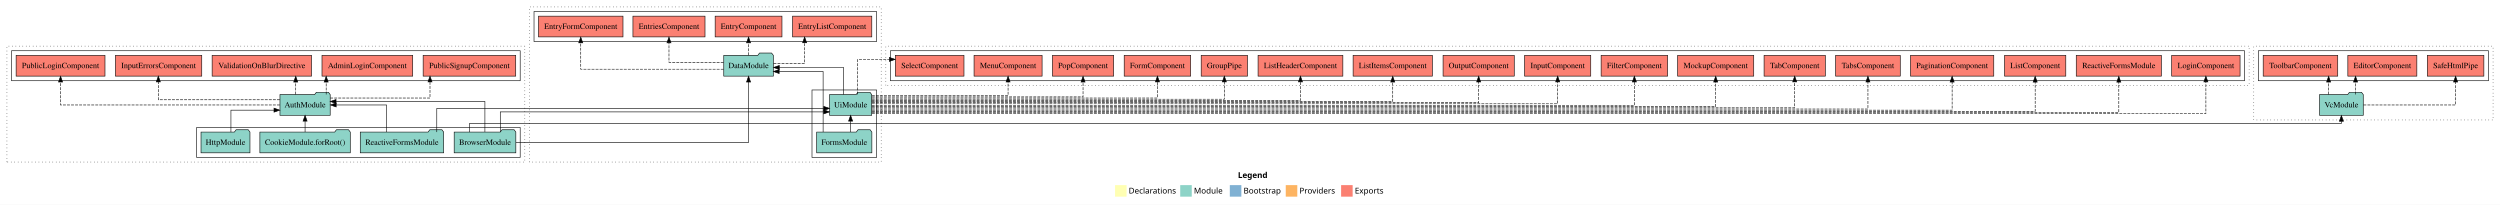
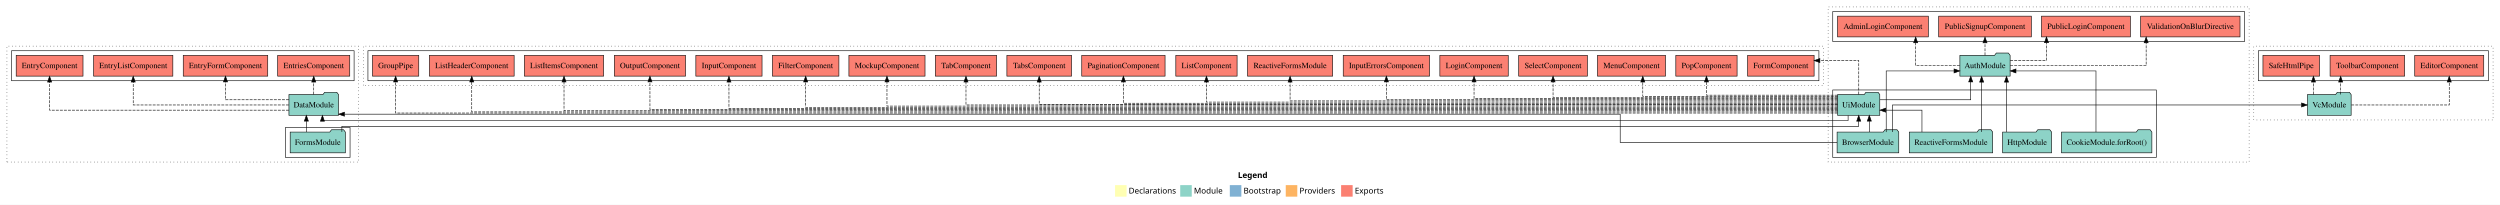
<svg xmlns="http://www.w3.org/2000/svg" width="4335pt" height="355pt" viewBox="0.00 0.00 4335.00 355.00">
  <g id="graph0" class="graph" transform="scale(1 1) rotate(0) translate(4 351)">
    <polygon fill="#ffffff" stroke="transparent" points="-4,4 -4,-351 4331,-351 4331,4 -4,4" />
    <text text-anchor="start" x="2142.509" y="-42.4" font-family="sans-serif" font-weight="bold" font-size="14.00" fill="#000000">Legend</text>
    <polygon fill="#ffffb3" stroke="transparent" points="1929.5,-10 1929.5,-30 1949.5,-30 1949.5,-10 1929.5,-10" />
    <text text-anchor="start" x="1953.129" y="-15.4" font-family="sans-serif" font-size="14.00" fill="#000000">  Declarations</text>
    <polygon fill="#8dd3c7" stroke="transparent" points="2042.5,-10 2042.5,-30 2062.5,-30 2062.5,-10 2042.5,-10" />
    <text text-anchor="start" x="2066.225" y="-15.4" font-family="sans-serif" font-size="14.00" fill="#000000">  Module</text>
    <polygon fill="#80b1d3" stroke="transparent" points="2128.5,-10 2128.5,-30 2148.5,-30 2148.5,-10 2128.5,-10" />
    <text text-anchor="start" x="2152.281" y="-15.4" font-family="sans-serif" font-size="14.00" fill="#000000">  Bootstrap</text>
    <polygon fill="#fdb462" stroke="transparent" points="2225.5,-10 2225.5,-30 2245.5,-30 2245.5,-10 2225.5,-10" />
    <text text-anchor="start" x="2249.173" y="-15.4" font-family="sans-serif" font-size="14.00" fill="#000000">  Providers</text>
    <polygon fill="#fb8072" stroke="transparent" points="2321.5,-10 2321.5,-30 2341.5,-30 2341.5,-10 2321.5,-10" />
    <text text-anchor="start" x="2345.226" y="-15.4" font-family="sans-serif" font-size="14.00" fill="#000000">  Exports</text>
    <g id="clust1" class="cluster">
-       <polygon fill="none" stroke="#000000" stroke-dasharray="1,5" points="8,-70 8,-271 906,-271 906,-70 8,-70" />
+       <polygon fill="none" stroke="#000000" stroke-dasharray="1,5" points="3166,-70 3166,-339 3896,-339 3896,-70 3166,-70" />
    </g>
    <g id="clust3" class="cluster">
-       <polygon fill="none" stroke="#000000" points="337,-78 337,-130 898,-130 898,-78 337,-78" />
+       <polygon fill="none" stroke="#000000" points="3174,-78 3174,-195 3735,-195 3735,-78 3174,-78" />
    </g>
    <g id="clust4" class="cluster">
-       <polygon fill="none" stroke="#000000" points="16,-211 16,-263 898,-263 898,-211 16,-211" />
+       <polygon fill="none" stroke="#000000" points="3174,-279 3174,-331 3888,-331 3888,-279 3174,-279" />
    </g>
    <g id="clust7" class="cluster">
-       <polygon fill="none" stroke="#000000" stroke-dasharray="1,5" points="914,-70 914,-339 1524,-339 1524,-70 914,-70" />
+       <polygon fill="none" stroke="#000000" stroke-dasharray="1,5" points="8,-70 8,-271 618,-271 618,-70 8,-70" />
    </g>
    <g id="clust9" class="cluster">
-       <polygon fill="none" stroke="#000000" points="1404,-78 1404,-195 1516,-195 1516,-78 1404,-78" />
+       <polygon fill="none" stroke="#000000" points="491,-78 491,-130 603,-130 603,-78 491,-78" />
    </g>
    <g id="clust10" class="cluster">
-       <polygon fill="none" stroke="#000000" points="922,-279 922,-331 1516,-331 1516,-279 922,-279" />
+       <polygon fill="none" stroke="#000000" points="16,-211 16,-263 610,-263 610,-211 16,-211" />
    </g>
    <g id="clust13" class="cluster">
-       <polygon fill="none" stroke="#000000" stroke-dasharray="1,5" points="1532,-203 1532,-271 3896,-271 3896,-203 1532,-203" />
+       <polygon fill="none" stroke="#000000" stroke-dasharray="1,5" points="626,-203 626,-271 3158,-271 3158,-203 626,-203" />
    </g>
    <g id="clust16" class="cluster">
-       <polygon fill="none" stroke="#000000" points="1540,-211 1540,-263 3888,-263 3888,-211 1540,-211" />
+       <polygon fill="none" stroke="#000000" points="634,-211 634,-263 3150,-263 3150,-211 634,-211" />
    </g>
    <g id="clust19" class="cluster">
      <polygon fill="none" stroke="#000000" stroke-dasharray="1,5" points="3904,-143 3904,-271 4319,-271 4319,-143 3904,-143" />
    </g>
    <g id="clust22" class="cluster">
      <polygon fill="none" stroke="#000000" points="3912,-211 3912,-263 4311,-263 4311,-211 3912,-211" />
    </g>
    <g id="node1" class="node">
-       <polygon fill="#8dd3c7" stroke="#000000" points="603.362,-122 600.362,-126 579.362,-126 576.362,-122 446.638,-122 446.638,-86 603.362,-86 603.362,-122" />
-       <text text-anchor="middle" x="525" y="-99.8" font-family="Times,serif" font-size="14.00" fill="#000000">CookieModule.forRoot()</text>
+       <polygon fill="#8dd3c7" stroke="#000000" points="3727.362,-122 3724.362,-126 3703.362,-126 3700.362,-122 3570.638,-122 3570.638,-86 3727.362,-86 3727.362,-122" />
+       <text text-anchor="middle" x="3649" y="-99.8" font-family="Times,serif" font-size="14.00" fill="#000000">CookieModule.forRoot()</text>
+     </g>
+     <g id="node6" class="node">
+       <polygon fill="#8dd3c7" stroke="#000000" points="3481.548,-255 3478.548,-259 3457.548,-259 3454.548,-255 3394.452,-255 3394.452,-219 3481.548,-219 3481.548,-255" />
+       <text text-anchor="middle" x="3438" y="-232.8" font-family="Times,serif" font-size="14.00" fill="#000000">AuthModule</text>
+     </g>
+     <g id="edge1" class="edge">
+       <path fill="none" stroke="#000000" d="M3630.423,-122.031C3630.423,-156.422 3630.423,-228 3630.423,-228 3630.423,-228 3491.664,-228 3491.664,-228" />
+       <polygon fill="#000000" stroke="#000000" points="3491.664,-224.5 3481.664,-228 3491.664,-231.5 3491.664,-224.5" />
+     </g>
+     <g id="node2" class="node">
+       <polygon fill="#8dd3c7" stroke="#000000" points="3288.473,-122 3285.473,-126 3264.473,-126 3261.473,-122 3181.527,-122 3181.527,-86 3288.473,-86 3288.473,-122" />
+       <text text-anchor="middle" x="3235" y="-99.8" font-family="Times,serif" font-size="14.00" fill="#000000">BrowserModule</text>
    </g>
    <g id="node5" class="node">
-       <polygon fill="#8dd3c7" stroke="#000000" points="568.548,-187 565.548,-191 544.548,-191 541.548,-187 481.452,-187 481.452,-151 568.548,-151 568.548,-187" />
-       <text text-anchor="middle" x="525" y="-164.8" font-family="Times,serif" font-size="14.00" fill="#000000">AuthModule</text>
-     </g>
-     <g id="edge1" class="edge">
-       <path fill="none" stroke="#000000" d="M525,-122.106C525,-122.106 525,-140.991 525,-140.991" />
-       <polygon fill="#000000" stroke="#000000" points="521.5,-140.991 525,-150.991 528.5,-140.991 521.5,-140.991" />
-     </g>
-     <g id="node2" class="node">
-       <polygon fill="#8dd3c7" stroke="#000000" points="890.473,-122 887.473,-126 866.473,-126 863.473,-122 783.527,-122 783.527,-86 890.473,-86 890.473,-122" />
-       <text text-anchor="middle" x="837" y="-99.8" font-family="Times,serif" font-size="14.00" fill="#000000">BrowserModule</text>
+       <polygon fill="#8dd3c7" stroke="#000000" points="3255.548,-187 3252.548,-191 3231.548,-191 3228.548,-187 3182.452,-187 3182.452,-151 3255.548,-151 3255.548,-187" />
+       <text text-anchor="middle" x="3219" y="-164.8" font-family="Times,serif" font-size="14.00" fill="#000000">UiModule</text>
+     </g>
+     <g id="edge17" class="edge">
+       <path fill="none" stroke="#000000" d="M3237.387,-122.106C3237.387,-122.106 3237.387,-140.991 3237.387,-140.991" />
+       <polygon fill="#000000" stroke="#000000" points="3233.887,-140.991 3237.387,-150.991 3240.887,-140.991 3233.887,-140.991" />
    </g>
    <g id="edge2" class="edge">
-       <path fill="none" stroke="#000000" d="M836.828,-122.284C836.828,-143.321 836.828,-175 836.828,-175 836.828,-175 578.687,-175 578.687,-175" />
-       <polygon fill="#000000" stroke="#000000" points="578.687,-171.5 568.687,-175 578.687,-178.5 578.687,-171.5" />
+       <path fill="none" stroke="#000000" d="M3266.678,-122.031C3266.678,-156.422 3266.678,-228 3266.678,-228 3266.678,-228 3384.325,-228 3384.325,-228" />
+       <polygon fill="#000000" stroke="#000000" points="3384.325,-231.5 3394.325,-228 3384.325,-224.5 3384.325,-231.5" />
    </g>
    <g id="node12" class="node">
-       <polygon fill="#8dd3c7" stroke="#000000" points="1507.548,-187 1504.548,-191 1483.548,-191 1480.548,-187 1434.452,-187 1434.452,-151 1507.548,-151 1507.548,-187" />
-       <text text-anchor="middle" x="1471" y="-164.8" font-family="Times,serif" font-size="14.00" fill="#000000">UiModule</text>
-     </g>
-     <g id="edge17" class="edge">
-       <path fill="none" stroke="#000000" d="M863.485,-122.24C863.485,-137.571 863.485,-157 863.485,-157 863.485,-157 1424.365,-157 1424.365,-157" />
-       <polygon fill="#000000" stroke="#000000" points="1424.365,-160.5 1434.365,-157 1424.365,-153.5 1424.365,-160.5" />
+       <polygon fill="#8dd3c7" stroke="#000000" points="582.976,-187 579.976,-191 558.976,-191 555.976,-187 497.024,-187 497.024,-151 582.976,-151 582.976,-187" />
+       <text text-anchor="middle" x="540" y="-164.8" font-family="Times,serif" font-size="14.00" fill="#000000">DataModule</text>
+     </g>
+     <g id="edge10" class="edge">
+       <path fill="none" stroke="#000000" d="M3181.462,-104C3066.305,-104 2805.418,-104 2805.418,-104 2805.418,-104 2805.418,-153 2805.418,-153 2805.418,-153 593.232,-153 593.232,-153" />
+       <polygon fill="#000000" stroke="#000000" points="593.232,-149.5 583.232,-153 593.232,-156.5 593.232,-149.5" />
+     </g>
+     <g id="node35" class="node">
+       <polygon fill="#8dd3c7" stroke="#000000" points="4072.871,-187 4069.871,-191 4048.871,-191 4045.871,-187 3997.129,-187 3997.129,-151 4072.871,-151 4072.871,-187" />
+       <text text-anchor="middle" x="4035" y="-164.8" font-family="Times,serif" font-size="14.00" fill="#000000">VcModule</text>
+     </g>
+     <g id="edge38" class="edge">
+       <path fill="none" stroke="#000000" d="M3277.582,-122.106C3277.582,-141.339 3277.582,-169 3277.582,-169 3277.582,-169 3986.921,-169 3986.921,-169" />
+       <polygon fill="#000000" stroke="#000000" points="3986.921,-172.5 3996.921,-169 3986.92,-165.5 3986.921,-172.5" />
+     </g>
+     <g id="node3" class="node">
+       <polygon fill="#8dd3c7" stroke="#000000" points="3451.305,-122 3448.305,-126 3427.305,-126 3424.305,-122 3306.695,-122 3306.695,-86 3451.305,-86 3451.305,-122" />
+       <text text-anchor="middle" x="3379" y="-99.8" font-family="Times,serif" font-size="14.00" fill="#000000">ReactiveFormsModule</text>
+     </g>
+     <g id="edge19" class="edge">
+       <path fill="none" stroke="#000000" d="M3328.67,-122.027C3328.67,-138.398 3328.67,-160 3328.67,-160 3328.67,-160 3265.824,-160 3265.824,-160" />
+       <polygon fill="#000000" stroke="#000000" points="3265.824,-156.5 3255.824,-160 3265.824,-163.5 3265.824,-156.5" />
+     </g>
+     <g id="edge3" class="edge">
+       <path fill="none" stroke="#000000" d="M3432.177,-122.214C3432.177,-122.214 3432.177,-208.579 3432.177,-208.579" />
+       <polygon fill="#000000" stroke="#000000" points="3428.677,-208.579 3432.177,-218.579 3435.677,-208.579 3428.677,-208.579" />
+     </g>
+     <g id="node4" class="node">
+       <polygon fill="#8dd3c7" stroke="#000000" points="3553.439,-122 3550.439,-126 3529.439,-126 3526.439,-122 3468.561,-122 3468.561,-86 3553.439,-86 3553.439,-122" />
+       <text text-anchor="middle" x="3511" y="-99.8" font-family="Times,serif" font-size="14.00" fill="#000000">HttpModule</text>
+     </g>
+     <g id="edge4" class="edge">
+       <path fill="none" stroke="#000000" d="M3475.277,-122.214C3475.277,-122.214 3475.277,-208.579 3475.277,-208.579" />
+       <polygon fill="#000000" stroke="#000000" points="3471.777,-208.579 3475.277,-218.579 3478.777,-208.579 3471.777,-208.579" />
+     </g>
+     <g id="edge5" class="edge">
+       <path fill="none" stroke="#000000" d="M3255.985,-178C3312.331,-178 3413.202,-178 3413.202,-178 3413.202,-178 3413.202,-208.977 3413.202,-208.977" />
+       <polygon fill="#000000" stroke="#000000" points="3409.702,-208.977 3413.202,-218.977 3416.702,-208.977 3409.702,-208.977" />
+     </g>
+     <g id="edge12" class="edge">
+       <path fill="none" stroke="#000000" d="M3200.613,-150.841C3200.613,-145.957 3200.613,-142 3200.613,-142 3200.613,-142 555.104,-142 555.104,-142 555.104,-142 555.104,-142.884 555.104,-142.884" />
+       <polygon fill="#000000" stroke="#000000" points="551.604,-140.841 555.104,-150.841 558.604,-140.841 551.604,-140.841" />
+     </g>
+     <g id="node17" class="node">
+       <polygon fill="#fb8072" stroke="#000000" points="2306.805,-255 2159.195,-255 2159.195,-219 2306.805,-219 2306.805,-255" />
+       <text text-anchor="middle" x="2233" y="-232.8" font-family="Times,serif" font-size="14.00" fill="#000000">ReactiveFormsModule </text>
+     </g>
+     <g id="edge20" class="edge">
+       <path fill="none" stroke="#000000" stroke-dasharray="5,2" d="M3182.443,-176C3003.999,-176 2233,-176 2233,-176 2233,-176 2233,-208.698 2233,-208.698" />
+       <polygon fill="#000000" stroke="#000000" points="2229.5,-208.698 2233,-218.698 2236.5,-208.698 2229.5,-208.698" />
+     </g>
+     <g id="node18" class="node">
+       <polygon fill="#fb8072" stroke="#000000" points="2141.111,-255 2034.889,-255 2034.889,-219 2141.111,-219 2141.111,-255" />
+       <text text-anchor="middle" x="2088" y="-232.8" font-family="Times,serif" font-size="14.00" fill="#000000">ListComponent </text>
+     </g>
+     <g id="edge21" class="edge">
+       <path fill="none" stroke="#000000" stroke-dasharray="5,2" d="M3182.332,-174C2988.077,-174 2088,-174 2088,-174 2088,-174 2088,-208.778 2088,-208.778" />
+       <polygon fill="#000000" stroke="#000000" points="2084.5,-208.778 2088,-218.778 2091.5,-208.778 2084.5,-208.778" />
+     </g>
+     <g id="node19" class="node">
+       <polygon fill="#fb8072" stroke="#000000" points="2016.216,-255 1871.784,-255 1871.784,-219 2016.216,-219 2016.216,-255" />
+       <text text-anchor="middle" x="1944" y="-232.8" font-family="Times,serif" font-size="14.00" fill="#000000">PaginationComponent </text>
+     </g>
+     <g id="edge22" class="edge">
+       <path fill="none" stroke="#000000" stroke-dasharray="5,2" d="M3182.217,-172C2973.167,-172 1944,-172 1944,-172 1944,-172 1944,-208.894 1944,-208.894" />
+       <polygon fill="#000000" stroke="#000000" points="1940.5,-208.894 1944,-218.894 1947.5,-208.894 1940.5,-208.894" />
+     </g>
+     <g id="node20" class="node">
+       <polygon fill="#fb8072" stroke="#000000" points="1854.044,-255 1741.956,-255 1741.956,-219 1854.044,-219 1854.044,-255" />
+       <text text-anchor="middle" x="1798" y="-232.8" font-family="Times,serif" font-size="14.00" fill="#000000">TabsComponent </text>
+     </g>
+     <g id="edge23" class="edge">
+       <path fill="none" stroke="#000000" stroke-dasharray="5,2" d="M3182.446,-170C2960.027,-170 1798,-170 1798,-170 1798,-170 1798,-208.692 1798,-208.692" />
+       <polygon fill="#000000" stroke="#000000" points="1794.5,-208.692 1798,-218.692 1801.5,-208.692 1794.5,-208.692" />
+     </g>
+     <g id="node21" class="node">
+       <polygon fill="#fb8072" stroke="#000000" points="1724.1,-255 1617.9,-255 1617.9,-219 1724.1,-219 1724.1,-255" />
+       <text text-anchor="middle" x="1671" y="-232.8" font-family="Times,serif" font-size="14.00" fill="#000000">TabComponent </text>
+     </g>
+     <g id="edge24" class="edge">
+       <path fill="none" stroke="#000000" stroke-dasharray="5,2" d="M3182.261,-169C2947.841,-169 1671,-169 1671,-169 1671,-169 1671,-208.777 1671,-208.777" />
+       <polygon fill="#000000" stroke="#000000" points="1667.5,-208.777 1671,-218.777 1674.5,-208.777 1667.5,-208.777" />
+     </g>
+     <g id="node22" class="node">
+       <polygon fill="#fb8072" stroke="#000000" points="1599.993,-255 1468.007,-255 1468.007,-219 1599.993,-219 1599.993,-255" />
+       <text text-anchor="middle" x="1534" y="-232.8" font-family="Times,serif" font-size="14.00" fill="#000000">MockupComponent </text>
+     </g>
+     <g id="edge25" class="edge">
+       <path fill="none" stroke="#000000" stroke-dasharray="5,2" d="M3182.239,-167C2935.825,-167 1534,-167 1534,-167 1534,-167 1534,-208.973 1534,-208.973" />
+       <polygon fill="#000000" stroke="#000000" points="1530.5,-208.973 1534,-218.973 1537.5,-208.973 1530.5,-208.973" />
+     </g>
+     <g id="node23" class="node">
+       <polygon fill="#fb8072" stroke="#000000" points="1450.662,-255 1335.338,-255 1335.338,-219 1450.662,-219 1450.662,-255" />
+       <text text-anchor="middle" x="1393" y="-232.8" font-family="Times,serif" font-size="14.00" fill="#000000">FilterComponent </text>
+     </g>
+     <g id="edge26" class="edge">
+       <path fill="none" stroke="#000000" stroke-dasharray="5,2" d="M3182.112,-165C2923.535,-165 1393,-165 1393,-165 1393,-165 1393,-208.831 1393,-208.831" />
+       <polygon fill="#000000" stroke="#000000" points="1389.5,-208.831 1393,-218.831 1396.5,-208.831 1389.5,-208.831" />
+     </g>
+     <g id="node24" class="node">
+       <polygon fill="#fb8072" stroke="#000000" points="1317.384,-255 1202.616,-255 1202.616,-219 1317.384,-219 1317.384,-255" />
+       <text text-anchor="middle" x="1260" y="-232.8" font-family="Times,serif" font-size="14.00" fill="#000000">InputComponent </text>
+     </g>
+     <g id="edge27" class="edge">
+       <path fill="none" stroke="#000000" stroke-dasharray="5,2" d="M3182.047,-163C2912.541,-163 1260,-163 1260,-163 1260,-163 1260,-208.708 1260,-208.708" />
+       <polygon fill="#000000" stroke="#000000" points="1256.5,-208.708 1260,-218.708 1263.5,-208.708 1256.5,-208.708" />
+     </g>
+     <g id="node25" class="node">
+       <polygon fill="#fb8072" stroke="#000000" points="1184.72,-255 1061.28,-255 1061.28,-219 1184.72,-219 1184.72,-255" />
+       <text text-anchor="middle" x="1123" y="-232.8" font-family="Times,serif" font-size="14.00" fill="#000000">OutputComponent </text>
+     </g>
+     <g id="edge28" class="edge">
+       <path fill="none" stroke="#000000" stroke-dasharray="5,2" d="M3182.177,-161C2902.407,-161 1123,-161 1123,-161 1123,-161 1123,-208.989 1123,-208.989" />
+       <polygon fill="#000000" stroke="#000000" points="1119.5,-208.989 1123,-218.989 1126.5,-208.989 1119.5,-208.989" />
+     </g>
+     <g id="node26" class="node">
+       <polygon fill="#fb8072" stroke="#000000" points="1042.712,-255 905.288,-255 905.288,-219 1042.712,-219 1042.712,-255" />
+       <text text-anchor="middle" x="974" y="-232.8" font-family="Times,serif" font-size="14.00" fill="#000000">ListItemsComponent </text>
+     </g>
+     <g id="edge29" class="edge">
+       <path fill="none" stroke="#000000" stroke-dasharray="5,2" d="M3182.368,-159C2892.04,-159 974,-159 974,-159 974,-159 974,-208.909 974,-208.909" />
+       <polygon fill="#000000" stroke="#000000" points="970.5,-208.909 974,-218.909 977.5,-208.909 970.5,-208.909" />
+     </g>
+     <g id="node27" class="node">
+       <polygon fill="#fb8072" stroke="#000000" points="887.522,-255 740.478,-255 740.478,-219 887.522,-219 887.522,-255" />
+       <text text-anchor="middle" x="814" y="-232.8" font-family="Times,serif" font-size="14.00" fill="#000000">ListHeaderComponent </text>
+     </g>
+     <g id="edge30" class="edge">
+       <path fill="none" stroke="#000000" stroke-dasharray="5,2" d="M3182.186,-157C2879.606,-157 814,-157 814,-157 814,-157 814,-208.847 814,-208.847" />
+       <polygon fill="#000000" stroke="#000000" points="810.5,-208.847 814,-218.847 817.5,-208.847 810.5,-208.847" />
+     </g>
+     <g id="node28" class="node">
+       <polygon fill="#fb8072" stroke="#000000" points="722.155,-255 641.845,-255 641.845,-219 722.155,-219 722.155,-255" />
+       <text text-anchor="middle" x="682" y="-232.8" font-family="Times,serif" font-size="14.00" fill="#000000">GroupPipe </text>
+     </g>
+     <g id="edge31" class="edge">
+       <path fill="none" stroke="#000000" stroke-dasharray="5,2" d="M3182.158,-155C2870.173,-155 682,-155 682,-155 682,-155 682,-208.802 682,-208.802" />
+       <polygon fill="#000000" stroke="#000000" points="678.5,-208.802 682,-218.802 685.5,-208.802 678.5,-208.802" />
+     </g>
+     <g id="node29" class="node">
+       <polygon fill="#fb8072" stroke="#000000" points="3141.666,-255 3026.334,-255 3026.334,-219 3141.666,-219 3141.666,-255" />
+       <text text-anchor="middle" x="3084" y="-232.8" font-family="Times,serif" font-size="14.00" fill="#000000">FormComponent </text>
+     </g>
+     <g id="edge32" class="edge">
+       <path fill="none" stroke="#000000" stroke-dasharray="5,2" d="M3219.096,-187.248C3219.096,-210.018 3219.096,-246 3219.096,-246 3219.096,-246 3151.685,-246 3151.685,-246" />
+       <polygon fill="#000000" stroke="#000000" points="3151.685,-242.5 3141.685,-246 3151.685,-249.5 3151.685,-242.5" />
+     </g>
+     <g id="node30" class="node">
+       <polygon fill="#fb8072" stroke="#000000" points="3008.116,-255 2901.884,-255 2901.884,-219 3008.116,-219 3008.116,-255" />
+       <text text-anchor="middle" x="2955" y="-232.8" font-family="Times,serif" font-size="14.00" fill="#000000">PopComponent </text>
+     </g>
+     <g id="edge33" class="edge">
+       <path fill="none" stroke="#000000" stroke-dasharray="5,2" d="M3182.292,-186C3109.752,-186 2955,-186 2955,-186 2955,-186 2955,-208.876 2955,-208.876" />
+       <polygon fill="#000000" stroke="#000000" points="2951.5,-208.876 2955,-218.876 2958.5,-208.876 2951.5,-208.876" />
+     </g>
+     <g id="node31" class="node">
+       <polygon fill="#fb8072" stroke="#000000" points="2883.993,-255 2766.007,-255 2766.007,-219 2883.993,-219 2883.993,-255" />
+       <text text-anchor="middle" x="2825" y="-232.8" font-family="Times,serif" font-size="14.00" fill="#000000">MenuComponent </text>
+     </g>
+     <g id="edge34" class="edge">
+       <path fill="none" stroke="#000000" stroke-dasharray="5,2" d="M3182.418,-184C3088.204,-184 2844.582,-184 2844.582,-184 2844.582,-184 2844.582,-208.76 2844.582,-208.76" />
+       <polygon fill="#000000" stroke="#000000" points="2841.082,-208.76 2844.582,-218.76 2848.082,-208.76 2841.082,-208.76" />
+     </g>
+     <g id="node32" class="node">
+       <polygon fill="#fb8072" stroke="#000000" points="2748.54,-255 2629.46,-255 2629.46,-219 2748.54,-219 2748.54,-255" />
+       <text text-anchor="middle" x="2689" y="-232.8" font-family="Times,serif" font-size="14.00" fill="#000000">SelectComponent </text>
+     </g>
+     <g id="edge35" class="edge">
+       <path fill="none" stroke="#000000" stroke-dasharray="5,2" d="M3182.152,-182C3061.96,-182 2689,-182 2689,-182 2689,-182 2689,-208.991 2689,-208.991" />
+       <polygon fill="#000000" stroke="#000000" points="2685.5,-208.991 2689,-218.991 2692.5,-208.991 2685.5,-208.991" />
+     </g>
+     <g id="node33" class="node">
+       <polygon fill="#fb8072" stroke="#000000" points="2611.276,-255 2492.724,-255 2492.724,-219 2611.276,-219 2611.276,-255" />
+       <text text-anchor="middle" x="2552" y="-232.8" font-family="Times,serif" font-size="14.00" fill="#000000">LoginComponent </text>
+     </g>
+     <g id="edge36" class="edge">
+       <path fill="none" stroke="#000000" stroke-dasharray="5,2" d="M3182.189,-180C3042.36,-180 2552,-180 2552,-180 2552,-180 2552,-208.965 2552,-208.965" />
+       <polygon fill="#000000" stroke="#000000" points="2548.5,-208.965 2552,-218.965 2555.5,-208.965 2548.5,-208.965" />
+     </g>
+     <g id="node34" class="node">
+       <polygon fill="#fb8072" stroke="#000000" points="2474.863,-255 2325.137,-255 2325.137,-219 2474.863,-219 2474.863,-255" />
+       <text text-anchor="middle" x="2400" y="-232.8" font-family="Times,serif" font-size="14.00" fill="#000000">InputErrorsComponent </text>
+     </g>
+     <g id="edge37" class="edge">
+       <path fill="none" stroke="#000000" stroke-dasharray="5,2" d="M3182.218,-178C3022.855,-178 2400,-178 2400,-178 2400,-178 2400,-208.977 2400,-208.977" />
+       <polygon fill="#000000" stroke="#000000" points="2396.5,-208.977 2400,-218.977 2403.5,-208.977 2396.5,-208.977" />
+     </g>
+     <g id="node7" class="node">
+       <polygon fill="#fb8072" stroke="#000000" points="3880.176,-323 3707.824,-323 3707.824,-287 3880.176,-287 3880.176,-323" />
+       <text text-anchor="middle" x="3794" y="-300.8" font-family="Times,serif" font-size="14.00" fill="#000000">ValidationOnBlurDirective </text>
+     </g>
+     <g id="edge6" class="edge">
+       <path fill="none" stroke="#000000" stroke-dasharray="5,2" d="M3481.66,-237C3560.247,-237 3717.421,-237 3717.421,-237 3717.421,-237 3717.421,-276.777 3717.421,-276.777" />
+       <polygon fill="#000000" stroke="#000000" points="3713.921,-276.777 3717.421,-286.777 3720.921,-276.777 3713.921,-276.777" />
+     </g>
+     <g id="node8" class="node">
+       <polygon fill="#fb8072" stroke="#000000" points="3690.054,-323 3535.946,-323 3535.946,-287 3690.054,-287 3690.054,-323" />
+       <text text-anchor="middle" x="3613" y="-300.8" font-family="Times,serif" font-size="14.00" fill="#000000">PublicLoginComponent </text>
+     </g>
+     <g id="edge7" class="edge">
+       <path fill="none" stroke="#000000" stroke-dasharray="5,2" d="M3481.664,-246C3511.102,-246 3544.596,-246 3544.596,-246 3544.596,-246 3544.596,-276.978 3544.596,-276.978" />
+       <polygon fill="#000000" stroke="#000000" points="3541.096,-276.977 3544.596,-286.978 3548.096,-276.978 3541.096,-276.977" />
+     </g>
+     <g id="node9" class="node">
+       <polygon fill="#fb8072" stroke="#000000" points="3518.284,-323 3357.716,-323 3357.716,-287 3518.284,-287 3518.284,-323" />
+       <text text-anchor="middle" x="3438" y="-300.8" font-family="Times,serif" font-size="14.00" fill="#000000">PublicSignupComponent </text>
+     </g>
+     <g id="edge8" class="edge">
+       <path fill="none" stroke="#000000" stroke-dasharray="5,2" d="M3438,-255.223C3438,-255.223 3438,-276.727 3438,-276.727" />
+       <polygon fill="#000000" stroke="#000000" points="3434.5,-276.727 3438,-286.727 3441.5,-276.727 3434.5,-276.727" />
+     </g>
+     <g id="node10" class="node">
+       <polygon fill="#fb8072" stroke="#000000" points="3339.664,-323 3182.336,-323 3182.336,-287 3339.664,-287 3339.664,-323" />
+       <text text-anchor="middle" x="3261" y="-300.8" font-family="Times,serif" font-size="14.00" fill="#000000">AdminLoginComponent </text>
+     </g>
+     <g id="edge9" class="edge">
+       <path fill="none" stroke="#000000" stroke-dasharray="5,2" d="M3394.25,-237C3359.87,-237 3317.759,-237 3317.759,-237 3317.759,-237 3317.759,-276.777 3317.759,-276.777" />
+       <polygon fill="#000000" stroke="#000000" points="3314.259,-276.777 3317.759,-286.777 3321.259,-276.777 3314.259,-276.777" />
+     </g>
+     <g id="node11" class="node">
+       <polygon fill="#8dd3c7" stroke="#000000" points="594.829,-122 591.829,-126 570.829,-126 567.829,-122 499.171,-122 499.171,-86 594.829,-86 594.829,-122" />
+       <text text-anchor="middle" x="547" y="-99.8" font-family="Times,serif" font-size="14.00" fill="#000000">FormsModule</text>
+     </g>
+     <g id="edge18" class="edge">
+       <path fill="none" stroke="#000000" d="M588.826,-122.207C588.826,-127.555 588.826,-132 588.826,-132 588.826,-132 3219,-132 3219,-132 3219,-132 3219,-140.934 3219,-140.934" />
+       <polygon fill="#000000" stroke="#000000" points="3215.5,-140.934 3219,-150.934 3222.5,-140.934 3215.5,-140.934" />
+     </g>
+     <g id="edge11" class="edge">
+       <path fill="none" stroke="#000000" d="M527.22,-122.106C527.22,-122.106 527.22,-140.991 527.22,-140.991" />
+       <polygon fill="#000000" stroke="#000000" points="523.72,-140.991 527.22,-150.991 530.72,-140.991 523.72,-140.991" />
    </g>
    <g id="node13" class="node">
-       <polygon fill="#8dd3c7" stroke="#000000" points="1336.976,-255 1333.976,-259 1312.976,-259 1309.976,-255 1251.024,-255 1251.024,-219 1336.976,-219 1336.976,-255" />
-       <text text-anchor="middle" x="1294" y="-232.8" font-family="Times,serif" font-size="14.00" fill="#000000">DataModule</text>
-     </g>
-     <g id="edge10" class="edge">
-       <path fill="none" stroke="#000000" d="M890.768,-104C1011.572,-104 1294,-104 1294,-104 1294,-104 1294,-208.786 1294,-208.786" />
-       <polygon fill="#000000" stroke="#000000" points="1290.5,-208.786 1294,-218.786 1297.5,-208.786 1290.5,-208.786" />
-     </g>
-     <g id="node35" class="node">
-       <polygon fill="#8dd3c7" stroke="#000000" points="4093.871,-187 4090.871,-191 4069.871,-191 4066.871,-187 4018.129,-187 4018.129,-151 4093.871,-151 4093.871,-187" />
-       <text text-anchor="middle" x="4056" y="-164.8" font-family="Times,serif" font-size="14.00" fill="#000000">VcModule</text>
-     </g>
-     <g id="edge37" class="edge">
-       <path fill="none" stroke="#000000" d="M810.17,-122.045C810.17,-129.749 810.17,-137 810.17,-137 810.17,-137 4056,-137 4056,-137 4056,-137 4056,-140.757 4056,-140.757" />
-       <polygon fill="#000000" stroke="#000000" points="4052.5,-140.757 4056,-150.757 4059.5,-140.757 4052.5,-140.757" />
-     </g>
-     <g id="node3" class="node">
-       <polygon fill="#8dd3c7" stroke="#000000" points="765.305,-122 762.305,-126 741.305,-126 738.305,-122 620.695,-122 620.695,-86 765.305,-86 765.305,-122" />
-       <text text-anchor="middle" x="693" y="-99.8" font-family="Times,serif" font-size="14.00" fill="#000000">ReactiveFormsModule</text>
-     </g>
-     <g id="edge3" class="edge">
-       <path fill="none" stroke="#000000" d="M666.215,-122.106C666.215,-141.339 666.215,-169 666.215,-169 666.215,-169 578.907,-169 578.907,-169" />
-       <polygon fill="#000000" stroke="#000000" points="578.907,-165.5 568.907,-169 578.907,-172.5 578.907,-165.5" />
-     </g>
-     <g id="edge19" class="edge">
-       <path fill="none" stroke="#000000" d="M753.388,-122.022C753.388,-139.373 753.388,-163 753.388,-163 753.388,-163 1424.427,-163 1424.427,-163" />
-       <polygon fill="#000000" stroke="#000000" points="1424.427,-166.5 1434.427,-163 1424.427,-159.5 1424.427,-166.5" />
-     </g>
-     <g id="node4" class="node">
-       <polygon fill="#8dd3c7" stroke="#000000" points="429.439,-122 426.439,-126 405.439,-126 402.439,-122 344.561,-122 344.561,-86 429.439,-86 429.439,-122" />
-       <text text-anchor="middle" x="387" y="-99.8" font-family="Times,serif" font-size="14.00" fill="#000000">HttpModule</text>
-     </g>
-     <g id="edge4" class="edge">
-       <path fill="none" stroke="#000000" d="M396.441,-122.027C396.441,-138.398 396.441,-160 396.441,-160 396.441,-160 471.117,-160 471.117,-160" />
-       <polygon fill="#000000" stroke="#000000" points="471.117,-163.5 481.117,-160 471.117,-156.5 471.117,-163.5" />
-     </g>
-     <g id="node6" class="node">
-       <polygon fill="#fb8072" stroke="#000000" points="536.176,-255 363.824,-255 363.824,-219 536.176,-219 536.176,-255" />
-       <text text-anchor="middle" x="450" y="-232.8" font-family="Times,serif" font-size="14.00" fill="#000000">ValidationOnBlurDirective </text>
-     </g>
-     <g id="edge5" class="edge">
-       <path fill="none" stroke="#000000" stroke-dasharray="5,2" d="M508.782,-187.223C508.782,-187.223 508.782,-208.727 508.782,-208.727" />
-       <polygon fill="#000000" stroke="#000000" points="505.282,-208.727 508.782,-218.727 512.282,-208.727 505.282,-208.727" />
-     </g>
-     <g id="node7" class="node">
-       <polygon fill="#fb8072" stroke="#000000" points="345.863,-255 196.137,-255 196.137,-219 345.863,-219 345.863,-255" />
-       <text text-anchor="middle" x="271" y="-232.8" font-family="Times,serif" font-size="14.00" fill="#000000">InputErrorsComponent </text>
-     </g>
-     <g id="edge6" class="edge">
-       <path fill="none" stroke="#000000" stroke-dasharray="5,2" d="M481.259,-178C408.507,-178 270.55,-178 270.55,-178 270.55,-178 270.55,-208.977 270.55,-208.977" />
-       <polygon fill="#000000" stroke="#000000" points="267.05,-208.977 270.55,-218.977 274.05,-208.977 267.05,-208.977" />
-     </g>
-     <g id="node8" class="node">
-       <polygon fill="#fb8072" stroke="#000000" points="178.054,-255 23.946,-255 23.946,-219 178.054,-219 178.054,-255" />
-       <text text-anchor="middle" x="101" y="-232.8" font-family="Times,serif" font-size="14.00" fill="#000000">PublicLoginComponent </text>
-     </g>
-     <g id="edge7" class="edge">
-       <path fill="none" stroke="#000000" stroke-dasharray="5,2" d="M481.221,-169C372.89,-169 101,-169 101,-169 101,-169 101,-208.777 101,-208.777" />
-       <polygon fill="#000000" stroke="#000000" points="97.5,-208.777 101,-218.777 104.5,-208.777 97.5,-208.777" />
-     </g>
-     <g id="node9" class="node">
-       <polygon fill="#fb8072" stroke="#000000" points="890.284,-255 729.716,-255 729.716,-219 890.284,-219 890.284,-255" />
-       <text text-anchor="middle" x="810" y="-232.8" font-family="Times,serif" font-size="14.00" fill="#000000">PublicSignupComponent </text>
-     </g>
-     <g id="edge8" class="edge">
-       <path fill="none" stroke="#000000" stroke-dasharray="5,2" d="M568.576,-181C631.834,-181 741.623,-181 741.623,-181 741.623,-181 741.623,-208.973 741.623,-208.973" />
-       <polygon fill="#000000" stroke="#000000" points="738.123,-208.973 741.623,-218.973 745.123,-208.973 738.123,-208.973" />
-     </g>
-     <g id="node10" class="node">
-       <polygon fill="#fb8072" stroke="#000000" points="711.663,-255 554.337,-255 554.337,-219 711.663,-219 711.663,-255" />
-       <text text-anchor="middle" x="633" y="-232.8" font-family="Times,serif" font-size="14.00" fill="#000000">AdminLoginComponent </text>
-     </g>
-     <g id="edge9" class="edge">
-       <path fill="none" stroke="#000000" stroke-dasharray="5,2" d="M561.596,-187.223C561.596,-187.223 561.596,-208.727 561.596,-208.727" />
-       <polygon fill="#000000" stroke="#000000" points="558.096,-208.727 561.596,-218.727 565.096,-208.727 558.096,-208.727" />
-     </g>
-     <g id="node11" class="node">
-       <polygon fill="#8dd3c7" stroke="#000000" points="1507.829,-122 1504.829,-126 1483.829,-126 1480.829,-122 1412.171,-122 1412.171,-86 1507.829,-86 1507.829,-122" />
-       <text text-anchor="middle" x="1460" y="-99.8" font-family="Times,serif" font-size="14.00" fill="#000000">FormsModule</text>
-     </g>
-     <g id="edge18" class="edge">
-       <path fill="none" stroke="#000000" d="M1470.945,-122.106C1470.945,-122.106 1470.945,-140.991 1470.945,-140.991" />
-       <polygon fill="#000000" stroke="#000000" points="1467.445,-140.991 1470.945,-150.991 1474.445,-140.991 1467.445,-140.991" />
-     </g>
-     <g id="edge11" class="edge">
-       <path fill="none" stroke="#000000" d="M1423.281,-122.149C1423.281,-156.364 1423.281,-227 1423.281,-227 1423.281,-227 1347.049,-227 1347.049,-227" />
-       <polygon fill="#000000" stroke="#000000" points="1347.049,-223.5 1337.049,-227 1347.049,-230.5 1347.049,-223.5" />
-     </g>
-     <g id="edge12" class="edge">
-       <path fill="none" stroke="#000000" d="M1458.742,-187.106C1458.742,-206.339 1458.742,-234 1458.742,-234 1458.742,-234 1347.284,-234 1347.284,-234" />
-       <polygon fill="#000000" stroke="#000000" points="1347.284,-230.5 1337.284,-234 1347.284,-237.5 1347.284,-230.5" />
-     </g>
-     <g id="node18" class="node">
-       <polygon fill="#fb8072" stroke="#000000" points="3743.805,-255 3596.195,-255 3596.195,-219 3743.805,-219 3743.805,-255" />
-       <text text-anchor="middle" x="3670" y="-232.8" font-family="Times,serif" font-size="14.00" fill="#000000">ReactiveFormsModule </text>
-     </g>
-     <g id="edge20" class="edge">
-       <path fill="none" stroke="#000000" stroke-dasharray="5,2" d="M1507.788,-156C1795.228,-156 3670,-156 3670,-156 3670,-156 3670,-208.62 3670,-208.62" />
-       <polygon fill="#000000" stroke="#000000" points="3666.5,-208.62 3670,-218.62 3673.5,-208.62 3666.5,-208.62" />
-     </g>
-     <g id="node19" class="node">
-       <polygon fill="#fb8072" stroke="#000000" points="3578.111,-255 3471.889,-255 3471.889,-219 3578.111,-219 3578.111,-255" />
-       <text text-anchor="middle" x="3525" y="-232.8" font-family="Times,serif" font-size="14.00" fill="#000000">ListComponent </text>
-     </g>
-     <g id="edge21" class="edge">
-       <path fill="none" stroke="#000000" stroke-dasharray="5,2" d="M1507.962,-158C1784.944,-158 3525,-158 3525,-158 3525,-158 3525,-208.677 3525,-208.677" />
-       <polygon fill="#000000" stroke="#000000" points="3521.5,-208.677 3525,-218.677 3528.5,-208.677 3521.5,-208.677" />
-     </g>
-     <g id="node20" class="node">
-       <polygon fill="#fb8072" stroke="#000000" points="3453.216,-255 3308.784,-255 3308.784,-219 3453.216,-219 3453.216,-255" />
-       <text text-anchor="middle" x="3381" y="-232.8" font-family="Times,serif" font-size="14.00" fill="#000000">PaginationComponent </text>
-     </g>
-     <g id="edge22" class="edge">
-       <path fill="none" stroke="#000000" stroke-dasharray="5,2" d="M1507.872,-160C1773.218,-160 3381,-160 3381,-160 3381,-160 3381,-208.752 3381,-208.752" />
-       <polygon fill="#000000" stroke="#000000" points="3377.5,-208.752 3381,-218.752 3384.5,-208.752 3377.5,-208.752" />
-     </g>
-     <g id="node21" class="node">
-       <polygon fill="#fb8072" stroke="#000000" points="3291.044,-255 3178.956,-255 3178.956,-219 3291.044,-219 3291.044,-255" />
-       <text text-anchor="middle" x="3235" y="-232.8" font-family="Times,serif" font-size="14.00" fill="#000000">TabsComponent </text>
-     </g>
-     <g id="edge23" class="edge">
-       <path fill="none" stroke="#000000" stroke-dasharray="5,2" d="M1507.844,-162C1761.16,-162 3235,-162 3235,-162 3235,-162 3235,-208.845 3235,-208.845" />
-       <polygon fill="#000000" stroke="#000000" points="3231.5,-208.845 3235,-218.845 3238.5,-208.845 3231.5,-208.845" />
-     </g>
-     <g id="node22" class="node">
-       <polygon fill="#fb8072" stroke="#000000" points="3161.1,-255 3054.9,-255 3054.9,-219 3161.1,-219 3161.1,-255" />
-       <text text-anchor="middle" x="3108" y="-232.8" font-family="Times,serif" font-size="14.00" fill="#000000">TabComponent </text>
-     </g>
-     <g id="edge24" class="edge">
-       <path fill="none" stroke="#000000" stroke-dasharray="5,2" d="M1507.876,-164C1750.479,-164 3108,-164 3108,-164 3108,-164 3108,-208.955 3108,-208.955" />
-       <polygon fill="#000000" stroke="#000000" points="3104.5,-208.955 3108,-218.955 3111.5,-208.955 3104.5,-208.955" />
-     </g>
-     <g id="node23" class="node">
-       <polygon fill="#fb8072" stroke="#000000" points="3036.992,-255 2905.008,-255 2905.008,-219 3036.992,-219 3036.992,-255" />
-       <text text-anchor="middle" x="2971" y="-232.8" font-family="Times,serif" font-size="14.00" fill="#000000">MockupComponent </text>
-     </g>
-     <g id="edge25" class="edge">
-       <path fill="none" stroke="#000000" stroke-dasharray="5,2" d="M1507.706,-166C1737.738,-166 2971,-166 2971,-166 2971,-166 2971,-208.716 2971,-208.716" />
-       <polygon fill="#000000" stroke="#000000" points="2967.5,-208.716 2971,-218.716 2974.5,-208.716 2967.5,-208.716" />
-     </g>
-     <g id="node24" class="node">
-       <polygon fill="#fb8072" stroke="#000000" points="2887.662,-255 2772.338,-255 2772.338,-219 2887.662,-219 2887.662,-255" />
-       <text text-anchor="middle" x="2830" y="-232.8" font-family="Times,serif" font-size="14.00" fill="#000000">FilterComponent </text>
-     </g>
-     <g id="edge26" class="edge">
-       <path fill="none" stroke="#000000" stroke-dasharray="5,2" d="M1507.702,-168C1724.667,-168 2830,-168 2830,-168 2830,-168 2830,-208.871 2830,-208.871" />
-       <polygon fill="#000000" stroke="#000000" points="2826.5,-208.871 2830,-218.871 2833.5,-208.871 2826.5,-208.871" />
-     </g>
-     <g id="node25" class="node">
-       <polygon fill="#fb8072" stroke="#000000" points="2754.384,-255 2639.616,-255 2639.616,-219 2754.384,-219 2754.384,-255" />
-       <text text-anchor="middle" x="2697" y="-232.8" font-family="Times,serif" font-size="14.00" fill="#000000">InputComponent </text>
-     </g>
-     <g id="edge27" class="edge">
-       <path fill="none" stroke="#000000" stroke-dasharray="5,2" d="M1507.692,-171C1711.683,-171 2697,-171 2697,-171 2697,-171 2697,-208.965 2697,-208.965" />
-       <polygon fill="#000000" stroke="#000000" points="2693.5,-208.965 2697,-218.965 2700.5,-208.965 2693.5,-208.965" />
-     </g>
-     <g id="node26" class="node">
-       <polygon fill="#fb8072" stroke="#000000" points="2621.72,-255 2498.28,-255 2498.28,-219 2621.72,-219 2621.72,-255" />
-       <text text-anchor="middle" x="2560" y="-232.8" font-family="Times,serif" font-size="14.00" fill="#000000">OutputComponent </text>
-     </g>
-     <g id="edge28" class="edge">
-       <path fill="none" stroke="#000000" stroke-dasharray="5,2" d="M1507.857,-173C1698.084,-173 2560,-173 2560,-173 2560,-173 2560,-208.831 2560,-208.831" />
-       <polygon fill="#000000" stroke="#000000" points="2556.5,-208.831 2560,-218.831 2563.5,-208.831 2556.5,-208.831" />
-     </g>
-     <g id="node27" class="node">
-       <polygon fill="#fb8072" stroke="#000000" points="2479.712,-255 2342.288,-255 2342.288,-219 2479.712,-219 2479.712,-255" />
-       <text text-anchor="middle" x="2411" y="-232.8" font-family="Times,serif" font-size="14.00" fill="#000000">ListItemsComponent </text>
-     </g>
-     <g id="edge29" class="edge">
-       <path fill="none" stroke="#000000" stroke-dasharray="5,2" d="M1507.561,-175C1680.833,-175 2411,-175 2411,-175 2411,-175 2411,-208.733 2411,-208.733" />
-       <polygon fill="#000000" stroke="#000000" points="2407.5,-208.733 2411,-218.733 2414.5,-208.733 2407.5,-208.733" />
-     </g>
-     <g id="node28" class="node">
-       <polygon fill="#fb8072" stroke="#000000" points="2324.522,-255 2177.478,-255 2177.478,-219 2324.522,-219 2324.522,-255" />
-       <text text-anchor="middle" x="2251" y="-232.8" font-family="Times,serif" font-size="14.00" fill="#000000">ListHeaderComponent </text>
-     </g>
-     <g id="edge30" class="edge">
-       <path fill="none" stroke="#000000" stroke-dasharray="5,2" d="M1507.575,-177C1661.784,-177 2251,-177 2251,-177 2251,-177 2251,-208.998 2251,-208.998" />
-       <polygon fill="#000000" stroke="#000000" points="2247.5,-208.998 2251,-218.998 2254.5,-208.998 2247.5,-208.998" />
-     </g>
-     <g id="node29" class="node">
-       <polygon fill="#fb8072" stroke="#000000" points="2159.155,-255 2078.845,-255 2078.845,-219 2159.155,-219 2159.155,-255" />
-       <text text-anchor="middle" x="2119" y="-232.8" font-family="Times,serif" font-size="14.00" fill="#000000">GroupPipe </text>
-     </g>
-     <g id="edge31" class="edge">
-       <path fill="none" stroke="#000000" stroke-dasharray="5,2" d="M1507.696,-179C1644.776,-179 2119,-179 2119,-179 2119,-179 2119,-208.966 2119,-208.966" />
-       <polygon fill="#000000" stroke="#000000" points="2115.5,-208.966 2119,-218.966 2122.5,-208.966 2115.5,-208.966" />
-     </g>
-     <g id="node30" class="node">
-       <polygon fill="#fb8072" stroke="#000000" points="2060.666,-255 1945.334,-255 1945.334,-219 2060.666,-219 2060.666,-255" />
-       <text text-anchor="middle" x="2003" y="-232.8" font-family="Times,serif" font-size="14.00" fill="#000000">FormComponent </text>
-     </g>
-     <g id="edge32" class="edge">
-       <path fill="none" stroke="#000000" stroke-dasharray="5,2" d="M1507.566,-181C1627.76,-181 2003,-181 2003,-181 2003,-181 2003,-208.973 2003,-208.973" />
-       <polygon fill="#000000" stroke="#000000" points="1999.5,-208.973 2003,-218.973 2006.5,-208.973 1999.5,-208.973" />
-     </g>
-     <g id="node31" class="node">
-       <polygon fill="#fb8072" stroke="#000000" points="1927.116,-255 1820.884,-255 1820.884,-219 1927.116,-219 1927.116,-255" />
-       <text text-anchor="middle" x="1874" y="-232.8" font-family="Times,serif" font-size="14.00" fill="#000000">PopComponent </text>
-     </g>
-     <g id="edge33" class="edge">
-       <path fill="none" stroke="#000000" stroke-dasharray="5,2" d="M1507.832,-183C1607.317,-183 1874,-183 1874,-183 1874,-183 1874,-208.718 1874,-208.718" />
-       <polygon fill="#000000" stroke="#000000" points="1870.5,-208.718 1874,-218.718 1877.5,-208.718 1870.5,-208.718" />
-     </g>
-     <g id="node32" class="node">
-       <polygon fill="#fb8072" stroke="#000000" points="1802.993,-255 1685.007,-255 1685.007,-219 1802.993,-219 1802.993,-255" />
-       <text text-anchor="middle" x="1744" y="-232.8" font-family="Times,serif" font-size="14.00" fill="#000000">MenuComponent </text>
-     </g>
-     <g id="edge34" class="edge">
-       <path fill="none" stroke="#000000" stroke-dasharray="5,2" d="M1507.818,-185C1582.335,-185 1744,-185 1744,-185 1744,-185 1744,-208.813 1744,-208.813" />
-       <polygon fill="#000000" stroke="#000000" points="1740.5,-208.813 1744,-218.813 1747.5,-208.813 1740.5,-208.813" />
-     </g>
-     <g id="node33" class="node">
-       <polygon fill="#fb8072" stroke="#000000" points="1667.54,-255 1548.46,-255 1548.46,-219 1667.54,-219 1667.54,-255" />
-       <text text-anchor="middle" x="1608" y="-232.8" font-family="Times,serif" font-size="14.00" fill="#000000">SelectComponent </text>
-     </g>
-     <g id="edge35" class="edge">
-       <path fill="none" stroke="#000000" stroke-dasharray="5,2" d="M1483.258,-187.323C1483.258,-210.66 1483.258,-248 1483.258,-248 1483.258,-248 1538.187,-248 1538.187,-248" />
-       <polygon fill="#000000" stroke="#000000" points="1538.187,-251.5 1548.187,-248 1538.186,-244.5 1538.187,-251.5" />
-     </g>
-     <g id="node34" class="node">
-       <polygon fill="#fb8072" stroke="#000000" points="3880.276,-255 3761.724,-255 3761.724,-219 3880.276,-219 3880.276,-255" />
-       <text text-anchor="middle" x="3821" y="-232.8" font-family="Times,serif" font-size="14.00" fill="#000000">LoginComponent </text>
-     </g>
-     <g id="edge36" class="edge">
-       <path fill="none" stroke="#000000" stroke-dasharray="5,2" d="M1507.913,-154C1806.883,-154 3821,-154 3821,-154 3821,-154 3821,-208.99 3821,-208.99" />
-       <polygon fill="#000000" stroke="#000000" points="3817.5,-208.99 3821,-218.99 3824.5,-208.99 3817.5,-208.99" />
+       <polygon fill="#fb8072" stroke="#000000" points="295.715,-255 158.285,-255 158.285,-219 295.715,-219 295.715,-255" />
+       <text text-anchor="middle" x="227" y="-232.8" font-family="Times,serif" font-size="14.00" fill="#000000">EntryListComponent </text>
+     </g>
+     <g id="edge13" class="edge">
+       <path fill="none" stroke="#000000" stroke-dasharray="5,2" d="M496.807,-169C410.943,-169 227,-169 227,-169 227,-169 227,-208.777 227,-208.777" />
+       <polygon fill="#000000" stroke="#000000" points="223.5,-208.777 227,-218.777 230.5,-208.777 223.5,-208.777" />
    </g>
    <g id="node14" class="node">
-       <polygon fill="#fb8072" stroke="#000000" points="1507.715,-323 1370.285,-323 1370.285,-287 1507.715,-287 1507.715,-323" />
-       <text text-anchor="middle" x="1439" y="-300.8" font-family="Times,serif" font-size="14.00" fill="#000000">EntryListComponent </text>
-     </g>
-     <g id="edge13" class="edge">
-       <path fill="none" stroke="#000000" stroke-dasharray="5,2" d="M1337.217,-241C1363.187,-241 1391.239,-241 1391.239,-241 1391.239,-241 1391.239,-276.831 1391.239,-276.831" />
-       <polygon fill="#000000" stroke="#000000" points="1387.739,-276.831 1391.239,-286.831 1394.739,-276.831 1387.739,-276.831" />
+       <polygon fill="#fb8072" stroke="#000000" points="139.936,-255 24.064,-255 24.064,-219 139.936,-219 139.936,-255" />
+       <text text-anchor="middle" x="82" y="-232.8" font-family="Times,serif" font-size="14.00" fill="#000000">EntryComponent </text>
+     </g>
+     <g id="edge14" class="edge">
+       <path fill="none" stroke="#000000" stroke-dasharray="5,2" d="M496.913,-160C382.9,-160 82,-160 82,-160 82,-160 82,-208.752 82,-208.752" />
+       <polygon fill="#000000" stroke="#000000" points="78.5,-208.752 82,-218.752 85.5,-208.752 78.5,-208.752" />
    </g>
    <g id="node15" class="node">
-       <polygon fill="#fb8072" stroke="#000000" points="1351.936,-323 1236.064,-323 1236.064,-287 1351.936,-287 1351.936,-323" />
-       <text text-anchor="middle" x="1294" y="-300.8" font-family="Times,serif" font-size="14.00" fill="#000000">EntryComponent </text>
-     </g>
-     <g id="edge14" class="edge">
-       <path fill="none" stroke="#000000" stroke-dasharray="5,2" d="M1294,-255.223C1294,-255.223 1294,-276.727 1294,-276.727" />
-       <polygon fill="#000000" stroke="#000000" points="1290.5,-276.727 1294,-286.727 1297.5,-276.727 1290.5,-276.727" />
+       <polygon fill="#fb8072" stroke="#000000" points="602.487,-255 477.513,-255 477.513,-219 602.487,-219 602.487,-255" />
+       <text text-anchor="middle" x="540" y="-232.8" font-family="Times,serif" font-size="14.00" fill="#000000">EntriesComponent </text>
+     </g>
+     <g id="edge15" class="edge">
+       <path fill="none" stroke="#000000" stroke-dasharray="5,2" d="M540,-187.223C540,-187.223 540,-208.727 540,-208.727" />
+       <polygon fill="#000000" stroke="#000000" points="536.5,-208.727 540,-218.727 543.5,-208.727 536.5,-208.727" />
    </g>
    <g id="node16" class="node">
-       <polygon fill="#fb8072" stroke="#000000" points="1218.487,-323 1093.513,-323 1093.513,-287 1218.487,-287 1218.487,-323" />
-       <text text-anchor="middle" x="1156" y="-300.8" font-family="Times,serif" font-size="14.00" fill="#000000">EntriesComponent </text>
-     </g>
-     <g id="edge15" class="edge">
-       <path fill="none" stroke="#000000" stroke-dasharray="5,2" d="M1250.715,-243C1210.244,-243 1156,-243 1156,-243 1156,-243 1156,-276.733 1156,-276.733" />
-       <polygon fill="#000000" stroke="#000000" points="1152.5,-276.733 1156,-286.733 1159.5,-276.733 1152.5,-276.733" />
-     </g>
-     <g id="node17" class="node">
-       <polygon fill="#fb8072" stroke="#000000" points="1076.27,-323 929.73,-323 929.73,-287 1076.27,-287 1076.27,-323" />
-       <text text-anchor="middle" x="1003" y="-300.8" font-family="Times,serif" font-size="14.00" fill="#000000">EntryFormComponent </text>
+       <polygon fill="#fb8072" stroke="#000000" points="460.27,-255 313.73,-255 313.73,-219 460.27,-219 460.27,-255" />
+       <text text-anchor="middle" x="387" y="-232.8" font-family="Times,serif" font-size="14.00" fill="#000000">EntryFormComponent </text>
    </g>
    <g id="edge16" class="edge">
-       <path fill="none" stroke="#000000" stroke-dasharray="5,2" d="M1250.749,-231C1169.685,-231 1003,-231 1003,-231 1003,-231 1003,-276.708 1003,-276.708" />
-       <polygon fill="#000000" stroke="#000000" points="999.5,-276.708 1003,-286.708 1006.5,-276.708 999.5,-276.708" />
+       <path fill="none" stroke="#000000" stroke-dasharray="5,2" d="M496.974,-178C451.72,-178 387,-178 387,-178 387,-178 387,-208.977 387,-208.977" />
+       <polygon fill="#000000" stroke="#000000" points="383.5,-208.977 387,-218.977 390.5,-208.977 383.5,-208.977" />
    </g>
    <g id="node36" class="node">
-       <polygon fill="#fb8072" stroke="#000000" points="4186.827,-255 4067.173,-255 4067.173,-219 4186.827,-219 4186.827,-255" />
-       <text text-anchor="middle" x="4127" y="-232.8" font-family="Times,serif" font-size="14.00" fill="#000000">EditorComponent </text>
-     </g>
-     <g id="edge38" class="edge">
-       <path fill="none" stroke="#000000" stroke-dasharray="5,2" d="M4080.511,-187.223C4080.511,-187.223 4080.511,-208.727 4080.511,-208.727" />
-       <polygon fill="#000000" stroke="#000000" points="4077.011,-208.727 4080.511,-218.727 4084.011,-208.727 4077.011,-208.727" />
+       <polygon fill="#fb8072" stroke="#000000" points="4302.827,-255 4183.173,-255 4183.173,-219 4302.827,-219 4302.827,-255" />
+       <text text-anchor="middle" x="4243" y="-232.8" font-family="Times,serif" font-size="14.00" fill="#000000">EditorComponent </text>
+     </g>
+     <g id="edge39" class="edge">
+       <path fill="none" stroke="#000000" stroke-dasharray="5,2" d="M4073.15,-169C4133.198,-169 4243,-169 4243,-169 4243,-169 4243,-208.777 4243,-208.777" />
+       <polygon fill="#000000" stroke="#000000" points="4239.5,-208.777 4243,-218.777 4246.5,-208.777 4239.5,-208.777" />
    </g>
    <g id="node37" class="node">
-       <polygon fill="#fb8072" stroke="#000000" points="4049.651,-255 3920.349,-255 3920.349,-219 4049.651,-219 4049.651,-255" />
-       <text text-anchor="middle" x="3985" y="-232.8" font-family="Times,serif" font-size="14.00" fill="#000000">ToolbarComponent </text>
-     </g>
-     <g id="edge39" class="edge">
-       <path fill="none" stroke="#000000" stroke-dasharray="5,2" d="M4033.82,-187.223C4033.82,-187.223 4033.82,-208.727 4033.82,-208.727" />
-       <polygon fill="#000000" stroke="#000000" points="4030.32,-208.727 4033.82,-218.727 4037.32,-208.727 4030.32,-208.727" />
+       <polygon fill="#fb8072" stroke="#000000" points="4165.651,-255 4036.349,-255 4036.349,-219 4165.651,-219 4165.651,-255" />
+       <text text-anchor="middle" x="4101" y="-232.8" font-family="Times,serif" font-size="14.00" fill="#000000">ToolbarComponent </text>
+     </g>
+     <g id="edge40" class="edge">
+       <path fill="none" stroke="#000000" stroke-dasharray="5,2" d="M4054.68,-187.223C4054.68,-187.223 4054.68,-208.727 4054.68,-208.727" />
+       <polygon fill="#000000" stroke="#000000" points="4051.18,-208.727 4054.68,-218.727 4058.18,-208.727 4051.18,-208.727" />
    </g>
    <g id="node38" class="node">
-       <polygon fill="#fb8072" stroke="#000000" points="4303.039,-255 4204.961,-255 4204.961,-219 4303.039,-219 4303.039,-255" />
-       <text text-anchor="middle" x="4254" y="-232.8" font-family="Times,serif" font-size="14.00" fill="#000000">SafeHtmlPipe </text>
-     </g>
-     <g id="edge40" class="edge">
-       <path fill="none" stroke="#000000" stroke-dasharray="5,2" d="M4094.176,-169C4151.713,-169 4254,-169 4254,-169 4254,-169 4254,-208.777 4254,-208.777" />
-       <polygon fill="#000000" stroke="#000000" points="4250.5,-208.777 4254,-218.777 4257.5,-208.777 4250.5,-208.777" />
+       <polygon fill="#fb8072" stroke="#000000" points="4018.039,-255 3919.961,-255 3919.961,-219 4018.039,-219 4018.039,-255" />
+       <text text-anchor="middle" x="3969" y="-232.8" font-family="Times,serif" font-size="14.00" fill="#000000">SafeHtmlPipe </text>
+     </g>
+     <g id="edge41" class="edge">
+       <path fill="none" stroke="#000000" stroke-dasharray="5,2" d="M4007.542,-187.223C4007.542,-187.223 4007.542,-208.727 4007.542,-208.727" />
+       <polygon fill="#000000" stroke="#000000" points="4004.042,-208.727 4007.542,-218.727 4011.042,-208.727 4004.042,-208.727" />
    </g>
  </g>
</svg>
